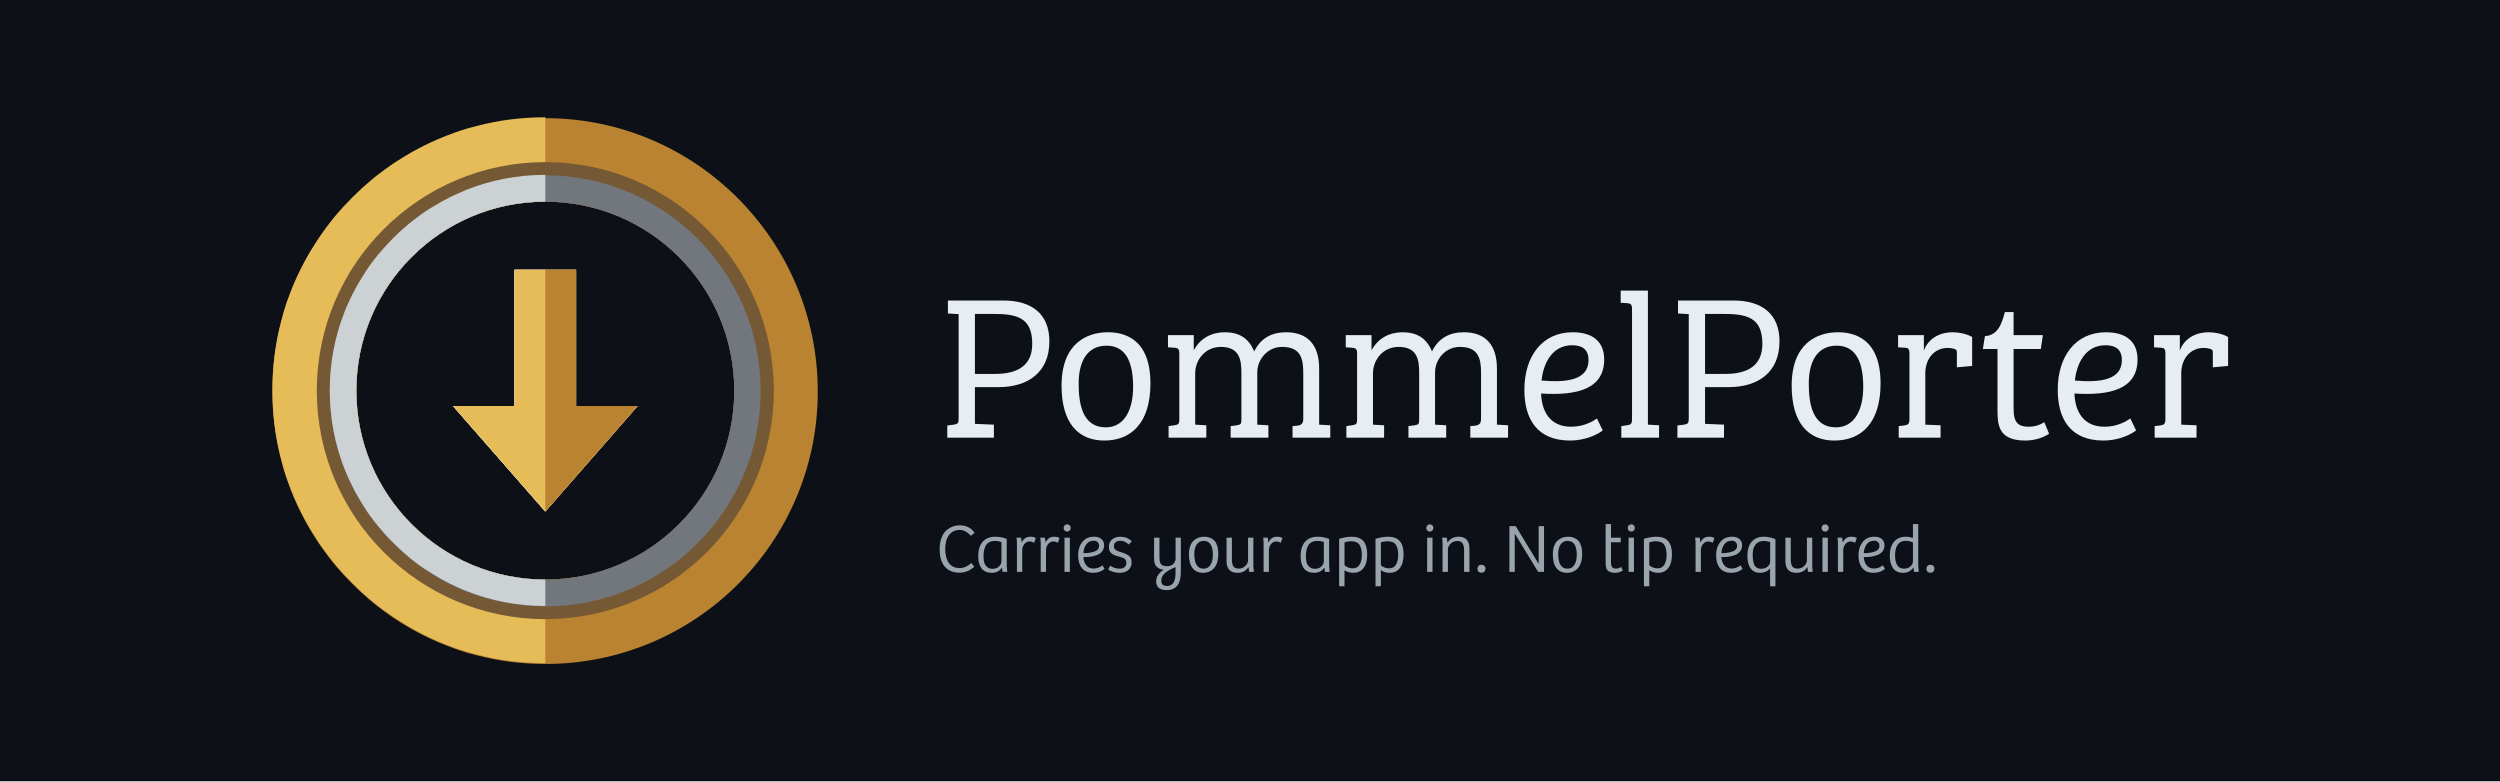
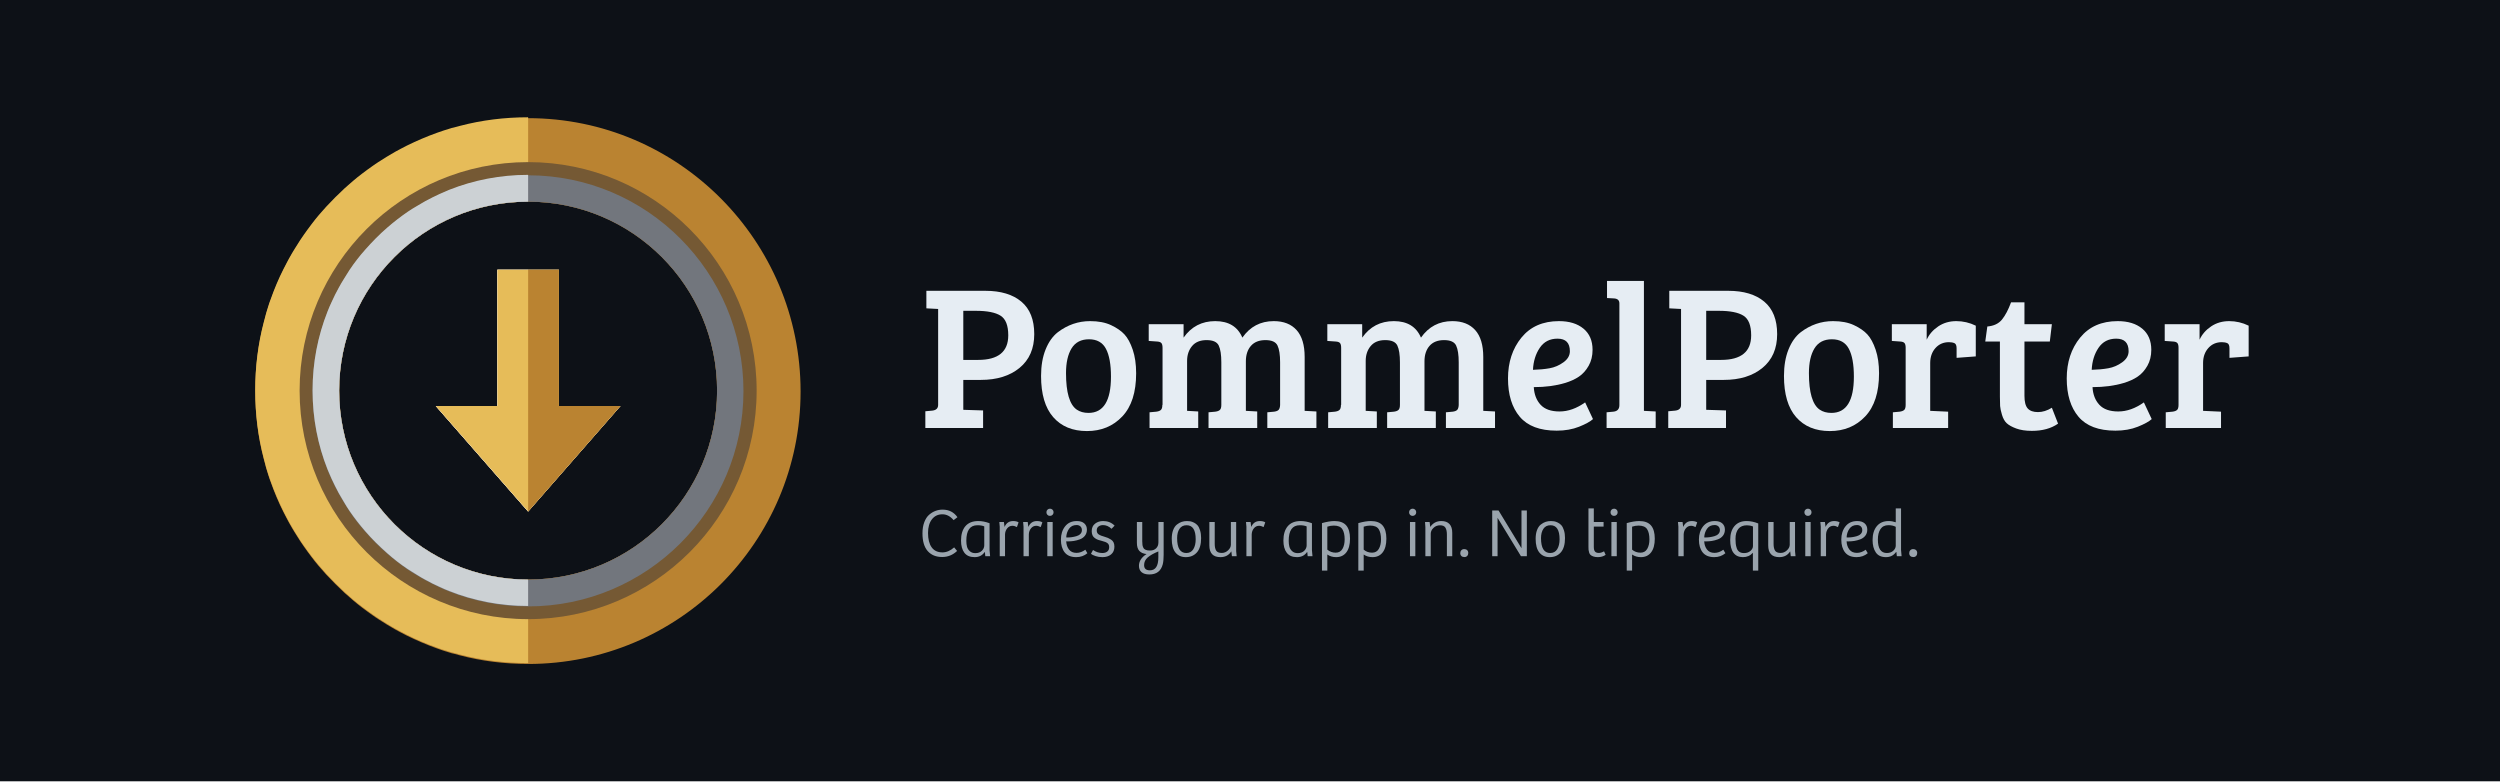
<svg xmlns="http://www.w3.org/2000/svg" width="1600" height="500" viewBox="0 0 1600 500">
  <rect width="1600" height="500" fill="#0d1117" />
-   <svg x="169" y="70" width="360" height="360" viewBox="0 0 256 256">
+   <svg x="158" y="70" width="360" height="360" viewBox="0 0 256 256">
    <defs>
      <style>
      .st0 {
        fill: #e6bc59;
      }

      .st1 {
        fill: #fff;
      }

      .st2 {
        fill: #755934;
      }

      .st3 {
        fill: #72767d;
      }

      .st4 {
        fill: #ccd1d4;
      }

      .st5 {
        fill: #ba8331;
      }
    </style>
    </defs>
    <polygon class="st5" points="142 135 170 135 128 183 86 135 114 135 114 73 142 73 142 135" />
    <path class="st5" d="M128,4c-10.7,0-21.1,1.3-31,3.9-1,.3-2,.5-3,.8-.5.1-1,.3-1.5.4-1,.3-1.9.6-2.9.9t0,0c-1,.3-1.9.6-2.9,1-4.8,1.7-9.4,3.6-13.9,5.9-.9.5-1.8.9-2.7,1.4,0,0,0,0,0,0-.9.5-1.8.9-2.6,1.4-1.3.7-2.6,1.5-3.9,2.3-1.3.8-2.5,1.6-3.8,2.4,0,0,0,0,0,0-.8.6-1.7,1.1-2.5,1.7,0,0,0,0,0,0-1.6,1.1-3.2,2.3-4.8,3.5h0c-2.8,2.1-5.4,4.3-8,6.7t0,0c-2.9,2.7-5.7,5.5-8.4,8.4t0,0c-2.3,2.6-4.6,5.2-6.7,8h0c-1.2,1.6-2.4,3.2-3.5,4.8,0,0,0,0,0,0-.6.8-1.1,1.6-1.7,2.5,0,0,0,0,0,0-.8,1.2-1.6,2.5-2.4,3.8-.8,1.3-1.5,2.6-2.3,3.9-.5.9-1,1.8-1.4,2.6,0,0,0,0,0,0-.5.9-.9,1.8-1.4,2.7-2.2,4.5-4.2,9.1-5.9,13.9-.3,1-.7,1.9-1,2.9t0,0c-.3,1-.6,1.9-.9,2.9-.2.5-.3,1-.4,1.5-.3,1-.5,2-.8,3-2.6,9.9-3.9,20.3-3.9,31s1.3,21.1,3.9,31c.3,1,.5,2,.8,3,.1.5.3,1,.4,1.5.3,1,.6,1.9.9,2.9t0,0c.3,1,.6,1.9,1,2.9,1.7,4.8,3.6,9.4,5.9,13.9.5.9.9,1.8,1.4,2.7,0,0,0,0,0,0,.5.9.9,1.8,1.4,2.6.7,1.3,1.5,2.6,2.3,3.9.8,1.3,1.6,2.5,2.4,3.8,0,0,0,0,0,0,.6.8,1.1,1.7,1.7,2.5,0,0,0,0,0,0,1.1,1.6,2.3,3.2,3.5,4.8h0c2.1,2.8,4.3,5.4,6.7,8t0,0c2.7,2.9,5.5,5.7,8.4,8.4t0,0c2.6,2.3,5.2,4.6,8,6.7h0c1.6,1.2,3.2,2.4,4.8,3.5,0,0,0,0,0,0,.8.6,1.6,1.1,2.5,1.7,0,0,0,0,0,0,1.2.8,2.5,1.6,3.8,2.4,1.3.8,2.6,1.5,3.9,2.3.9.5,1.8,1,2.6,1.4,0,0,0,0,0,0,.9.5,1.8.9,2.7,1.4,4.5,2.2,9.1,4.2,13.9,5.9,1,.3,1.9.7,2.9,1t0,0c1,.3,1.9.6,2.9.9.5.2,1,.3,1.5.4,1,.3,2,.5,3,.8,9.9,2.6,20.3,3.9,31,3.9,68.5,0,124-55.5,124-124S196.5,4,128,4ZM128,214c-47.5,0-86-38.5-86-86s38.5-86,86-86,86,38.5,86,86-38.5,86-86,86Z" />
    <polygon class="st0" points="114 73 128 73 128 183 86 135 114 135 114 73" />
    <path class="st0" d="M128,4v38c-47.5,0-86,38.5-86,86s38.5,86,86,86v38c-10.7,0-21.1-1.3-31-3.9-1-.3-2-.5-3-.8-.5-.1-1-.3-1.5-.4-1-.3-1.9-.6-2.9-.9t0,0c-1-.3-1.9-.6-2.9-1-4.8-1.7-9.4-3.6-13.9-5.9-.9-.5-1.8-.9-2.7-1.4,0,0,0,0,0,0-.9-.5-1.8-.9-2.6-1.4-1.3-.7-2.6-1.5-3.9-2.3-1.3-.8-2.5-1.6-3.8-2.4,0,0,0,0,0,0-.8-.6-1.7-1.1-2.5-1.7,0,0,0,0,0,0-1.6-1.1-3.2-2.3-4.8-3.5h0c-2.8-2.1-5.4-4.3-8-6.7t0,0c-2.9-2.7-5.7-5.5-8.4-8.4t0,0c-2.3-2.6-4.6-5.2-6.7-8h0c-1.2-1.6-2.4-3.2-3.5-4.8,0,0,0,0,0,0-.6-.8-1.1-1.6-1.7-2.5,0,0,0,0,0,0-.8-1.2-1.6-2.5-2.4-3.8-.8-1.3-1.5-2.6-2.3-3.9-.5-.9-1-1.8-1.4-2.6,0,0,0,0,0,0-.5-.9-.9-1.8-1.4-2.7-2.2-4.5-4.2-9.1-5.9-13.9-.3-1-.7-1.9-1-2.9t0,0c-.3-1-.6-1.9-.9-2.9-.2-.5-.3-1-.4-1.5-.3-1-.5-2-.8-3-2.6-9.9-3.9-20.3-3.9-31s1.3-21.1,3.9-31c.3-1,.5-2,.8-3,.1-.5.3-1,.4-1.5.3-1,.6-1.9.9-2.9t0,0c.3-1,.6-1.9,1-2.9,1.7-4.8,3.6-9.4,5.9-13.9.5-.9.9-1.8,1.4-2.7,0,0,0,0,0,0,.5-.9.9-1.8,1.4-2.6.7-1.3,1.5-2.6,2.3-3.9.8-1.3,1.6-2.5,2.4-3.8,0,0,0,0,0,0,.6-.8,1.1-1.7,1.7-2.5,0,0,0,0,0,0,1.1-1.6,2.3-3.2,3.5-4.8h0c2.1-2.8,4.3-5.4,6.7-8t0,0c2.7-2.9,5.5-5.7,8.4-8.4t0,0c2.6-2.3,5.2-4.6,8-6.7h0c1.6-1.2,3.2-2.4,4.8-3.5,0,0,0,0,0,0,.8-.6,1.6-1.1,2.5-1.7,0,0,0,0,0,0,1.2-.8,2.5-1.6,3.8-2.4,1.3-.8,2.6-1.5,3.9-2.3.9-.5,1.8-1,2.6-1.4,0,0,0,0,0,0,.9-.5,1.8-.9,2.7-1.4,4.5-2.2,9.1-4.2,13.9-5.9,1-.3,1.9-.7,2.9-1t0,0c1-.3,1.9-.6,2.9-.9.5-.2,1-.3,1.5-.4,1-.3,2-.5,3-.8,9.9-2.6,20.3-3.9,31-3.9Z" />
    <polygon class="st2" points="142 135 170 135 128 183 86 135 114 135 114 73 142 73 142 135" />
    <path class="st2" d="M128,24c-57.4,0-104,46.6-104,104s46.6,104,104,104,104-46.6,104-104S185.4,24,128,24ZM128,214c-47.5,0-86-38.5-86-86s38.5-86,86-86,86,38.5,86,86-38.5,86-86,86Z" />
    <polygon class="st3" points="142 135 170 135 128 183 86 135 114 135 114 73 142 73 142 135" />
    <path class="st3" d="M128,30c-12.7,0-24.8,2.4-35.9,6.8-1.5.6-3,1.2-4.4,1.9h0c-2.2,1-4.3,2-6.4,3.2,0,0,0,0,0,0-1.4.8-2.8,1.5-4.1,2.4t0,0c-1.3.8-2.7,1.7-4,2.5,0,0,0,0,0,0-3.3,2.2-6.4,4.6-9.3,7.2t0,0c-3.5,3.1-6.9,6.4-10,10t0,0c-2.6,3-5,6.1-7.2,9.3,0,0,0,0,0,0-.9,1.3-1.7,2.6-2.5,4t0,0c-.8,1.3-1.6,2.7-2.4,4.1,0,0,0,0,0,0-1.1,2.1-2.2,4.2-3.2,6.4h0c-.7,1.5-1.3,2.9-1.9,4.4-4.4,11.1-6.8,23.2-6.8,35.9s2.4,24.8,6.8,35.9c.6,1.5,1.2,3,1.9,4.4h0c1,2.2,2,4.3,3.2,6.4,0,0,0,0,0,0,.8,1.4,1.5,2.8,2.4,4.1t0,0c.8,1.3,1.7,2.7,2.5,4,0,0,0,0,0,0,2.2,3.3,4.6,6.4,7.2,9.3t0,0c3.1,3.5,6.4,6.9,10,10t0,0c3,2.6,6.1,5,9.3,7.2,0,0,0,0,0,0,1.3.9,2.6,1.7,4,2.5t0,0c1.3.8,2.7,1.6,4.1,2.4,0,0,0,0,0,0,2.1,1.1,4.2,2.2,6.4,3.2h0c1.4.7,2.9,1.3,4.4,1.9,11.1,4.4,23.2,6.8,35.9,6.8,54.1,0,98-43.9,98-98S182.1,30,128,30ZM128,214c-47.5,0-86-38.5-86-86s38.5-86,86-86,86,38.5,86,86-38.5,86-86,86Z" />
    <polygon class="st4" points="114 73 128 73 128 183 86 135 114 135 114 73" />
    <path class="st4" d="M128,30v12c-47.5,0-86,38.5-86,86s38.5,86,86,86v12c-12.7,0-24.8-2.4-35.9-6.8-1.5-.6-3-1.2-4.4-1.9h0c-2.2-1-4.3-2-6.4-3.2,0,0,0,0,0,0-1.4-.8-2.8-1.5-4.1-2.4t0,0c-1.3-.8-2.7-1.7-4-2.5,0,0,0,0,0,0-3.3-2.2-6.4-4.6-9.3-7.2t0,0c-3.5-3.1-6.9-6.4-10-10t0,0c-2.6-3-5-6.1-7.2-9.3,0,0,0,0,0,0-.9-1.3-1.7-2.6-2.5-4t0,0c-.8-1.3-1.6-2.7-2.4-4.1,0,0,0,0,0,0-1.1-2.1-2.2-4.2-3.2-6.4h0c-.6-1.5-1.3-2.9-1.9-4.4-4.4-11.1-6.8-23.2-6.8-35.9s2.4-24.8,6.8-35.9c.6-1.5,1.2-3,1.9-4.4h0c1-2.2,2-4.3,3.2-6.4,0,0,0,0,0,0,.8-1.4,1.5-2.8,2.4-4.1t0,0c.8-1.3,1.7-2.7,2.5-4,0,0,0,0,0,0,2.2-3.3,4.6-6.4,7.2-9.3t0,0c3.1-3.5,6.4-6.9,10-10t0,0c3-2.6,6.1-5,9.3-7.2,0,0,0,0,0,0,1.3-.9,2.6-1.7,4-2.5t0,0c1.3-.8,2.7-1.6,4.1-2.4,0,0,0,0,0,0,2.1-1.1,4.2-2.2,6.4-3.2h0c1.4-.6,2.9-1.3,4.4-1.9,11.1-4.4,23.2-6.8,35.9-6.8Z" />
    <polygon class="st1" points="170 135 128 183 86 135 114 135 114 73 142 73 142 135 170 135" />
    <polygon class="st0" points="170 135 128 183 86 135 114 135 114 73 142 73 142 135 170 135" />
    <polygon class="st5" points="170 135 128 183 128 73 142 73 142 135 170 135" />
  </svg>
  <g fill="#e6edf3">
-     <g transform="translate(599.00,280.10)">
-       <path d="M7.66-87.78L7.66-79.46L14.52-79.07L14.52-12.14C14.52-9.37 13.99-8.71 11.48-8.32L7.26-7.79L7.26 0L37.09 0L37.09-8.32L24.95-8.84L24.95-32.34L40-32.34C59.14-32.34 72.60-41.98 72.60-61.64C72.60-78.94 61.64-87.78 43.03-87.78M24.95-40.79L24.95-79.20L36.17-79.20C50.95-79.20 61.64-77.48 61.64-60.06C61.64-45.94 52.01-40.79 37.88-40.79" />
+     <g transform="translate(588.00,273.90)">
+       <path d="M41.18 0L4.22 0L4.22-10.69L8.58-11.09Q12.41-11.48 12.41-14.78L12.41-76.16L4.88-76.56L4.88-87.78L42.64-87.78Q57.42-87.78 65.67-80.85Q73.92-73.92 73.92-60.06Q73.92-46.20 64.55-38.48Q55.18-30.76 39.73-30.76L28.51-30.76L28.51-11.62L41.18-11.22L41.18 0M28.51-74.98L28.51-43.56L38.02-43.56Q57.29-43.56 57.29-59.27Q57.29-68.77 52.34-71.87Q47.39-74.98 36.56-74.98" />
    </g>
-     <g transform="translate(673.58,280.10)">
-       <path d="M34.06-6.60C19.01-6.60 16.76-22.04 16.76-34.58C16.76-48.31 21.91-58.87 34.58-58.87C47.39-58.87 51.61-47.65 51.61-32.47C51.61-18.74 46.60-6.60 34.06-6.60M5.81-33.26C5.81-9.50 16.37 1.85 33.13 1.85C50.03 1.85 62.70-8.98 62.70-34.72C62.70-64.55 44.48-67.45 35.38-67.45C22.31-67.45 5.81-60.59 5.81-33.26" />
+     <g transform="translate(661.92,273.90)">
+       <path d="M34.72-9.64Q49.10-9.64 49.10-32.87Q49.10-44.62 45.87-50.69Q42.64-56.76 35.05-56.76Q27.46-56.76 23.89-50.95Q20.33-45.14 20.33-35.11Q20.33-16.50 27.19-11.75Q30.23-9.64 34.72-9.64M4.36-33.26Q4.36-43.03 7.26-50.23Q10.16-57.42 15.05-61.25Q24.42-68.38 35.77-68.38Q43.69-68.38 49.17-65.80Q54.65-63.23 57.75-59.86Q60.85-56.50 63.03-50.09Q65.21-43.69 65.21-34.98Q65.21-16.76 56.36-7.39Q47.52 1.98 33.73 1.98Q19.93 1.98 12.14-6.93Q4.36-15.84 4.36-33.26" />
    </g>
-     <g transform="translate(742.22,280.10)">
-       <path d="M21.78-65.60L5.28-65.60L5.28-57.82L9.24-57.55C11.75-57.42 12.54-56.76 12.54-53.72L12.54-11.75C12.54-8.71 11.88-8.32 9.37-7.92L5.68-7.39L5.68 0L29.83 0L29.83-7.92L22.70-8.32L22.70-41.05C22.70-50.03 29.30-58.08 39.07-58.08C50.95-58.08 52.27-50.03 52.27-41.58L52.27-11.62C52.27-8.84 51.88-8.32 49.37-7.92L45.41-7.39L45.41 0L69.56 0L69.56-7.92L62.44-8.32L62.44-41.71C62.44-50.29 69.17-58.08 78.28-58.08C89.89-58.08 91.87-51.08 91.87-41.71L91.87-12.14C91.87-8.84 90.55-8.05 88.04-7.66L85.01-7.39L85.01 0L109.16 0L109.16-7.92L102.04-8.32L102.04-44.22C102.04-59.40 94.64-67.45 80.92-67.45C72.07-67.45 64.81-64.02 60.46-55.18C56.89-64.02 50.42-67.45 41.58-67.45C33.53-67.45 26-63.89 21.78-55.84" />
+     <g transform="translate(731.62,273.90)">
+       <path d="M9.11-55.31L3.56-55.70L3.56-66.40L25.87-66.40L25.87-57.82Q33.26-68.38 46.13-68.38Q59-68.38 63.49-57.82Q70.88-68.38 83.56-68.38Q93.06-68.38 98.21-62.63Q103.36-56.89 103.36-45.41L103.36-10.96L110.88-10.56L110.88 0L79.46 0L79.46-10.03L83.82-10.43Q85.80-10.69 86.66-11.55Q87.52-12.41 87.65-14.65L87.65-41.98Q87.65-49.24 86-52.73Q84.35-56.23 78.28-56.23Q72.20-56.23 68.97-52.54Q65.74-48.84 65.74-42.64L65.74-10.96L73-10.56L73 0L41.84 0L41.84-10.03L46.20-10.43Q48.18-10.69 49.10-11.55Q50.03-12.41 50.03-14.78L50.03-41.98Q50.03-49.24 48.38-52.73Q46.73-56.23 40.59-56.23Q34.45-56.23 31.28-52.40Q28.12-48.58 28.12-42.90L28.12-10.96L35.24-10.56L35.24 0L4.09 0L4.09-10.03L8.45-10.43Q10.43-10.69 11.35-11.55Q12.28-12.41 12.28-14.78L12.41-14.78L12.41-51.22Q12.41-53.46 11.68-54.32Q10.96-55.18 9.11-55.31" />
    </g>
-     <g transform="translate(856.00,280.10)">
-       <path d="M21.78-65.60L5.28-65.60L5.28-57.82L9.24-57.55C11.75-57.42 12.54-56.76 12.54-53.72L12.54-11.75C12.54-8.71 11.88-8.32 9.37-7.92L5.68-7.39L5.68 0L29.83 0L29.83-7.92L22.70-8.32L22.70-41.05C22.70-50.03 29.30-58.08 39.07-58.08C50.95-58.08 52.27-50.03 52.27-41.58L52.27-11.62C52.27-8.84 51.88-8.32 49.37-7.92L45.41-7.39L45.41 0L69.56 0L69.56-7.92L62.44-8.32L62.44-41.71C62.44-50.29 69.17-58.08 78.28-58.08C89.89-58.08 91.87-51.08 91.87-41.71L91.87-12.14C91.87-8.84 90.55-8.05 88.04-7.66L85.01-7.39L85.01 0L109.16 0L109.16-7.92L102.04-8.32L102.04-44.22C102.04-59.40 94.64-67.45 80.92-67.45C72.07-67.45 64.81-64.02 60.46-55.18C56.89-64.02 50.42-67.45 41.58-67.45C33.53-67.45 26-63.89 21.78-55.84" />
+     <g transform="translate(845.93,273.90)">
+       <path d="M9.11-55.31L3.56-55.70L3.56-66.40L25.87-66.40L25.87-57.82Q33.26-68.38 46.13-68.38Q59-68.38 63.49-57.82Q70.88-68.38 83.56-68.38Q93.06-68.38 98.21-62.63Q103.36-56.89 103.36-45.41L103.36-10.96L110.88-10.56L110.88 0L79.46 0L79.46-10.03L83.82-10.43Q85.80-10.69 86.66-11.55Q87.52-12.41 87.65-14.65L87.65-41.98Q87.65-49.24 86-52.73Q84.35-56.23 78.28-56.23Q72.20-56.23 68.97-52.54Q65.74-48.84 65.74-42.64L65.74-10.96L73-10.56L73 0L41.84 0L41.84-10.03L46.20-10.43Q48.18-10.69 49.10-11.55Q50.03-12.41 50.03-14.78L50.03-41.98Q50.03-49.24 48.38-52.73Q46.73-56.23 40.59-56.23Q34.45-56.23 31.28-52.40Q28.12-48.58 28.12-42.90L28.12-10.96L35.24-10.56L35.24 0L4.09 0L4.09-10.03L8.45-10.43Q10.43-10.69 11.35-11.55Q12.28-12.41 12.28-14.78L12.41-14.78L12.41-51.22Q12.41-53.46 11.68-54.32Q10.96-55.18 9.11-55.31" />
    </g>
-     <g transform="translate(969.79,280.10)">
-       <path d="M56.89-50.03C56.89-61.51 49.50-67.45 36.70-67.45C17.03-67.45 5.81-51.88 5.81-30.62C5.81-12.54 13.46 1.85 35.11 1.85C44.88 1.85 52.80-2.11 55.97-4.62L52.27-12.28C49.76-10.56 44.09-7 35.77-7C21.91-7 16.90-17.16 16.50-28.25C39.34-26.80 56.89-31.02 56.89-50.03M46.86-49.63C46.86-36.96 33.13-35.11 16.76-36.56C17.82-46.20 22.70-59.14 36.43-59.14C42.77-59.14 46.86-56.50 46.86-49.63" />
+     <g transform="translate(960.24,273.90)">
+       <path d="M37.49-68.38Q47.39-68.38 53.20-63.56Q59-58.74 59-50.03Q59-44.22 56.50-39.80Q53.99-35.38 50.29-32.87Q46.60-30.36 41.32-28.78Q32.47-26.14 21.38-26.14Q21.78-19.14 25.74-14.85Q29.70-10.56 37.88-10.56Q46.07-10.56 54.25-16.37L59.27-5.68Q56.63-3.30 50.36-0.79Q44.09 1.72 36.04 1.72Q19.93 1.72 12.41-7.19Q4.88-16.10 4.88-31.68Q4.88-47.26 13.46-57.82Q22.04-68.38 37.49-68.38M31.48-38.21Q36.30-39.07 40.39-42.04Q44.48-45.01 44.48-49.10Q44.48-57.16 36.56-57.16Q29.17-57.16 25.21-51.28Q21.25-45.41 20.86-37.22Q26.66-37.36 31.48-38.21" />
    </g>
-     <g transform="translate(1031.96,280.10)">
-       <path d="M12.54-12.14C12.54-8.84 11.88-8.32 9.37-7.92L5.68-7.39L5.68 0L29.83 0L29.83-7.92L22.70-8.32L22.70-94.12L5.28-94.12L5.28-86.33L9.24-86.06C11.75-85.93 12.54-85.27 12.54-82.24" />
+     <g transform="translate(1024.13,273.90)">
+       <path d="M4.36-94.12L27.98-94.12L27.98-10.96L35.51-10.56L35.51 0L4.09 0L4.09-10.03L8.45-10.43Q12.28-10.82 12.28-14.65L12.28-79.73Q12.28-82.63 8.98-82.90L4.36-83.16" />
    </g>
-     <g transform="translate(1066.28,280.10)">
-       <path d="M7.66-87.78L7.66-79.46L14.52-79.07L14.52-12.14C14.52-9.37 13.99-8.71 11.48-8.32L7.26-7.79L7.26 0L37.09 0L37.09-8.32L24.95-8.84L24.95-32.34L40-32.34C59.14-32.34 72.60-41.98 72.60-61.64C72.60-78.94 61.64-87.78 43.03-87.78M24.95-40.79L24.95-79.20L36.17-79.20C50.95-79.20 61.64-77.48 61.64-60.06C61.64-45.94 52.01-40.79 37.88-40.79" />
+     <g transform="translate(1063.46,273.90)">
+       <path d="M41.18 0L4.22 0L4.22-10.69L8.58-11.09Q12.41-11.48 12.41-14.78L12.41-76.16L4.88-76.56L4.88-87.78L42.64-87.78Q57.42-87.78 65.67-80.85Q73.92-73.92 73.92-60.06Q73.92-46.20 64.55-38.48Q55.18-30.76 39.73-30.76L28.51-30.76L28.51-11.62L41.18-11.22L41.18 0M28.51-74.98L28.51-43.56L38.02-43.56Q57.29-43.56 57.29-59.27Q57.29-68.77 52.34-71.87Q47.39-74.98 36.56-74.98" />
    </g>
-     <g transform="translate(1140.86,280.10)">
-       <path d="M34.06-6.60C19.01-6.60 16.76-22.04 16.76-34.58C16.76-48.31 21.91-58.87 34.58-58.87C47.39-58.87 51.61-47.65 51.61-32.47C51.61-18.74 46.60-6.60 34.06-6.60M5.81-33.26C5.81-9.50 16.37 1.85 33.13 1.85C50.03 1.85 62.70-8.98 62.70-34.72C62.70-64.55 44.48-67.45 35.38-67.45C22.31-67.45 5.81-60.59 5.81-33.26" />
+     <g transform="translate(1137.38,273.90)">
+       <path d="M34.72-9.64Q49.10-9.64 49.10-32.87Q49.10-44.62 45.87-50.69Q42.64-56.76 35.05-56.76Q27.46-56.76 23.89-50.95Q20.33-45.14 20.33-35.11Q20.33-16.50 27.19-11.75Q30.23-9.64 34.72-9.64M4.36-33.26Q4.36-43.03 7.26-50.23Q10.16-57.42 15.05-61.25Q24.42-68.38 35.77-68.38Q43.69-68.38 49.17-65.80Q54.65-63.23 57.75-59.86Q60.85-56.50 63.03-50.09Q65.21-43.69 65.21-34.98Q65.21-16.76 56.36-7.39Q47.52 1.98 33.73 1.98Q19.93 1.98 12.14-6.93Q4.36-15.84 4.36-33.26" />
    </g>
-     <g transform="translate(1209.50,280.10)">
-       <path d="M36.96-57.42C38.81-57.42 40.26-57.16 41.45-56.76C42.90-56.23 42.90-55.57 42.90-53.86L42.90-45.01L52.67-45.94L52.67-64.42C49.10-66.53 43.96-67.45 40.39-67.45C30.36-67.45 24.29-62.30 21.78-55.84L21.78-65.60L5.28-65.60L5.28-57.82L9.64-57.55C11.88-57.42 12.54-56.63 12.54-53.99L12.54-11.75C12.54-8.71 11.62-8.18 9.11-7.79L5.68-7.39L5.68 0L32.47 0L32.47-7.92L22.70-8.32L22.70-41.32C22.70-50.29 28.38-57.42 36.96-57.42" />
+     <g transform="translate(1207.08,273.90)">
+       <path d="M12.54-14.78L12.54-51.35Q12.54-53.46 11.81-54.32Q11.09-55.18 9.24-55.31L3.70-55.70L3.70-66.40L26-66.40L26-56.50Q28.38-61.64 33.40-65.01Q38.41-68.38 44.95-68.38Q51.48-68.38 57.42-65.47L57.42-45.80L45.14-44.88L45.14-50.95Q45.14-53.59 43.82-54.25Q42.37-54.91 40.26-54.91Q34.98-54.91 31.61-51.15Q28.25-47.39 28.25-41.58L28.25-10.96L39.73-10.43L39.73 0L4.36 0L4.36-10.03L8.71-10.43Q10.69-10.69 11.62-11.55Q12.54-12.41 12.54-14.78" />
    </g>
-     <g transform="translate(1266.52,280.10)">
-       <path d="M22.18-56.76L39.60-56.76L40.92-65.60L22.18-65.60L22.18-80.39L16.63-80.39C14.52-72.86 12.28-65.60 3.83-64.94L2.51-56.76L11.88-56.76L11.88-17.95C11.88-8.32 12.28 1.85 29.70 1.85C35.38 1.85 41.05 0.13 44.88-2.51L41.84-9.90C39.60-8.45 36.30-7 31.68-7C25.48-7 22.18-9.37 22.18-18.22" />
+     <g transform="translate(1268.06,273.90)">
+       <path d="M19.01-80.39L27.59-80.39L27.59-66.40L45.14-66.40L43.82-55.31L27.59-55.31L27.59-20.59Q27.59-14.78 29.70-12.47Q31.81-10.16 36.23-10.16Q40.66-10.16 45.14-12.94L49.10-2.77Q42.50 1.85 32.34 1.85Q26.40 1.85 22.31 0.33Q18.22-1.19 16.24-3.04Q14.26-4.88 13.20-8.45Q12.14-12.01 12.01-14.06Q11.88-16.10 11.88-20.06L11.88-55.31L2.51-55.31L3.83-64.94Q10.03-65.47 13.20-69.37Q16.37-73.26 19.01-80.39" />
    </g>
-     <g transform="translate(1311.14,280.10)">
-       <path d="M56.89-50.03C56.89-61.51 49.50-67.45 36.70-67.45C17.03-67.45 5.81-51.88 5.81-30.62C5.81-12.54 13.46 1.85 35.11 1.85C44.88 1.85 52.80-2.11 55.97-4.62L52.27-12.28C49.76-10.56 44.09-7 35.77-7C21.91-7 16.90-17.16 16.50-28.25C39.34-26.80 56.89-31.02 56.89-50.03M46.86-49.63C46.86-36.96 33.13-35.11 16.76-36.56C17.82-46.20 22.70-59.14 36.43-59.14C42.77-59.14 46.86-56.50 46.86-49.63" />
+     <g transform="translate(1317.83,273.90)">
+       <path d="M37.49-68.38Q47.39-68.38 53.20-63.56Q59-58.74 59-50.03Q59-44.22 56.50-39.80Q53.99-35.38 50.29-32.87Q46.60-30.36 41.32-28.78Q32.47-26.14 21.38-26.14Q21.78-19.14 25.74-14.85Q29.70-10.56 37.88-10.56Q46.07-10.56 54.25-16.37L59.27-5.68Q56.63-3.30 50.36-0.79Q44.09 1.72 36.04 1.72Q19.93 1.72 12.41-7.19Q4.88-16.10 4.88-31.68Q4.88-47.26 13.46-57.82Q22.04-68.38 37.49-68.38M31.48-38.21Q36.30-39.07 40.39-42.04Q44.48-45.01 44.48-49.10Q44.48-57.16 36.56-57.16Q29.17-57.16 25.21-51.28Q21.25-45.41 20.86-37.22Q26.66-37.36 31.48-38.21" />
    </g>
-     <g transform="translate(1373.31,280.10)">
-       <path d="M36.96-57.42C38.81-57.42 40.26-57.16 41.45-56.76C42.90-56.23 42.90-55.57 42.90-53.86L42.90-45.01L52.67-45.94L52.67-64.42C49.10-66.53 43.96-67.45 40.39-67.45C30.36-67.45 24.29-62.30 21.78-55.84L21.78-65.60L5.28-65.60L5.28-57.82L9.64-57.55C11.88-57.42 12.54-56.63 12.54-53.99L12.54-11.75C12.54-8.71 11.62-8.18 9.11-7.79L5.68-7.39L5.68 0L32.47 0L32.47-7.92L22.70-8.32L22.70-41.32C22.70-50.29 28.38-57.42 36.96-57.42" />
+     <g transform="translate(1381.72,273.90)">
+       <path d="M12.54-14.78L12.54-51.35Q12.54-53.46 11.81-54.32Q11.09-55.18 9.24-55.31L3.70-55.70L3.70-66.40L26-66.40L26-56.50Q28.38-61.64 33.40-65.01Q38.41-68.38 44.95-68.38Q51.48-68.38 57.42-65.47L57.42-45.80L45.14-44.88L45.14-50.95Q45.14-53.59 43.82-54.25Q42.37-54.91 40.26-54.91Q34.98-54.91 31.61-51.15Q28.25-47.39 28.25-41.58L28.25-10.96L39.73-10.43L39.73 0L4.36 0L4.36-10.03L8.71-10.43Q10.69-10.69 11.62-11.55Q12.54-12.41 12.54-14.78" />
    </g>
  </g>
  <g fill="#9aa4ad">
-     <g transform="translate(599.00,365.98)">
+     <g transform="translate(588.00,355.95)">
      <path d="M15.18-2.42Q19.05-2.42 22.66-5.63L24.55-3.34Q20.46 0.53 15 0.53Q9.06 0.53 5.72-3.28Q2.38-7.08 2.38-14.61Q2.38-18.66 3.54-21.74Q4.71-24.82 6.62-26.49Q8.54-28.16 10.71-28.97Q12.89-29.79 15.27-29.79Q21.34-29.79 24.77-24.95L22.31-23.06Q19.14-26.80 15.14-26.80Q10.91-26.80 8.43-23.58Q5.94-20.37 5.94-14.83Q5.94-8.93 8.25-5.68Q10.56-2.42 15.18-2.42" />
    </g>
-     <g transform="translate(623.99,365.98)">
+     <g transform="translate(612.99,355.95)">
      <path d="M20.33-21.08L20.33-3.83L20.68 0L17.60 0L17.34-2.60L17.20-2.64Q14.96 0.62 10.78 0.62Q6.34 0.62 4.20-2.20Q2.07-5.02 2.07-9.99Q2.07-15.93 4.88-19.21Q7.70-22.48 13.11-22.48Q16.59-22.48 20.33-21.08M16.94-6.95L16.94-19.05Q15.27-19.80 12.54-19.80Q5.46-19.80 5.46-9.86Q5.46-7.70 5.90-6.05Q6.34-4.40 7.70-3.17Q9.06-1.94 11.22-1.94Q13.86-1.94 15.40-3.45Q16.94-4.97 16.94-6.95" />
    </g>
-     <g transform="translate(647.53,365.98)">
+     <g transform="translate(636.53,355.95)">
      <path d="M6.69-13.95L6.69 0L3.30 0L3.30-18.88L3.04-21.87L5.98-21.87L6.38-18.70Q8.01-22.48 11.88-22.48Q14.04-22.48 15.36-21.65L14.30-18.61Q12.72-19.45 11.44-19.45Q9.42-19.45 8.10-17.84Q6.78-16.24 6.69-13.95" />
    </g>
-     <g transform="translate(662.76,365.98)">
+     <g transform="translate(651.76,355.95)">
      <path d="M6.69-13.95L6.69 0L3.30 0L3.30-18.88L3.04-21.87L5.98-21.87L6.38-18.70Q8.01-22.48 11.88-22.48Q14.04-22.48 15.36-21.65L14.30-18.61Q12.72-19.45 11.44-19.45Q9.42-19.45 8.10-17.84Q6.78-16.24 6.69-13.95" />
    </g>
-     <g transform="translate(677.98,365.98)">
+     <g transform="translate(666.98,355.95)">
      <path d="M6.73-21.87L6.73 0L3.30 0L3.30-21.87L6.73-21.87M2.73-28.12Q2.73-29.08 3.39-29.74Q4.05-30.40 5.02-30.40Q5.98-30.40 6.64-29.74Q7.30-29.08 7.30-28.12Q7.30-27.10 6.64-26.44Q5.98-25.78 4.97-25.78Q4-25.78 3.37-26.44Q2.73-27.10 2.73-28.12" />
    </g>
-     <g transform="translate(687.88,365.98)">
+     <g transform="translate(676.88,355.95)">
      <path d="M12.32-22.48Q15.36-22.48 17.05-20.99Q18.74-19.49 18.74-17.03Q18.74-14.74 17.51-13.13Q16.28-11.53 14.26-10.78Q12.23-10.03 10.41-9.75Q8.58-9.46 6.64-9.46Q6.42-9.46 6.05-9.48Q5.68-9.50 5.50-9.50Q5.63-6.42 7.26-4.27Q8.89-2.11 12.10-2.11Q15-2.11 17.73-4.14L19.05-1.89Q16.06 0.62 11.88 0.62Q6.95 0.62 4.53-2.40Q2.11-5.41 2.11-10.60Q2.11-15.71 4.80-19.10Q7.48-22.48 12.32-22.48M15.53-16.63Q15.53-18.17 14.59-19.05Q13.64-19.93 12.14-19.93Q8.93-19.93 7.28-17.51Q5.63-15.09 5.50-12.01Q5.63-12.01 5.92-11.99Q6.20-11.97 6.38-11.97Q7.74-11.97 9.11-12.17Q10.47-12.36 12.03-12.80Q13.60-13.24 14.56-14.23Q15.53-15.22 15.53-16.63" />
    </g>
-     <g transform="translate(707.90,365.98)">
+     <g transform="translate(696.90,355.95)">
      <path d="M1.32-1.50L2.64-3.96Q5.46-2.02 8.62-2.02Q10.56-2.02 11.77-2.97Q12.98-3.92 12.98-5.76Q12.98-7.52 11.84-8.36Q10.69-9.20 8.45-9.72Q6.91-10.08 5.90-10.45Q4.88-10.82 3.85-11.53Q2.82-12.23 2.31-13.33Q1.80-14.43 1.80-16.02Q1.80-19.14 3.94-20.81Q6.07-22.48 9.15-22.48Q13.51-22.48 16.46-19.54L14.48-17.51Q11.97-19.89 9.02-19.89Q7.39-19.89 6.20-19.03Q5.02-18.17 5.02-16.50Q5.02-15.58 5.35-14.92Q5.68-14.26 6.47-13.79Q7.26-13.33 7.83-13.13Q8.40-12.94 9.68-12.54Q11.31-12.06 12.14-11.70Q12.98-11.35 14.12-10.63Q15.27-9.90 15.80-8.78Q16.32-7.66 16.32-6.07Q16.32-2.90 14.21-1.14Q12.10 0.62 8.67 0.62Q6.25 0.62 4.22-0.07Q2.20-0.75 1.32-1.50" />
    </g>
-     <g transform="translate(725.72,365.98)">
+     <g transform="translate(714.72,355.95)">
      <path d="" />
    </g>
-     <g transform="translate(735.40,365.98)">
+     <g transform="translate(724.40,355.95)">
      <path d="M20.33-21.87L20.33-0.88Q20.33 2.95 19.76 5.19Q18.08 11.70 11.18 11.70Q7.88 11.70 6.20 10.23Q4.53 8.76 4.53 6.16Q4.53 1.80 9.37-1.36Q6.38-1.67 4.80-3.34Q3.21-5.02 3.21-8.58L3.21-21.87L6.64-21.87L6.64-9.50Q6.64-8.01 6.78-7.13Q6.91-6.25 7.37-5.35Q7.83-4.44 8.89-4.03Q9.94-3.61 11.62-3.61Q14.08-3.61 15.53-5.04Q16.98-6.47 16.98-8.76L16.98-21.87L20.33-21.87M7.83 5.72Q7.83 9.06 11.53 9.06Q16.94 9.06 16.94 0.79L16.94-3.04Q12.45-1.19 10.14 0.81Q7.83 2.82 7.83 5.72" />
    </g>
-     <g transform="translate(758.90,365.98)">
+     <g transform="translate(747.90,355.95)">
      <path d="M11.35-2.02Q14.34-2.02 15.84-4.49Q17.34-6.95 17.34-10.82Q17.34-19.80 11.53-19.80Q8.54-19.80 7-17.53Q5.46-15.27 5.46-11.53Q5.46-2.02 11.35-2.02M2.02-11.09Q2.02-14.34 2.90-16.68Q3.78-19.01 5.30-20.22Q6.82-21.43 8.40-21.96Q9.99-22.48 11.79-22.48Q12.89-22.48 13.90-22.31Q14.92-22.13 16.26-21.47Q17.60-20.81 18.55-19.71Q19.49-18.61 20.15-16.50Q20.81-14.39 20.81-11.57Q20.81-5.46 18.13-2.42Q15.44 0.62 11.04 0.62Q6.78 0.62 4.40-2.33Q2.02-5.28 2.02-11.09" />
    </g>
-     <g transform="translate(781.78,365.98)">
+     <g transform="translate(770.78,355.95)">
      <path d="M16.98-7.35L16.98-21.87L20.37-21.87L20.37-3.21L20.68 0L17.64 0L17.29-2.99L17.20-2.99Q14.87 0.62 10.30 0.62Q3.21 0.62 3.21-6.91L3.21-21.87L6.64-21.87L6.64-7.88Q6.64-5.06 7.57-3.56Q8.49-2.07 11.18-2.07Q13.42-2.07 15.20-3.74Q16.98-5.41 16.98-7.35" />
    </g>
-     <g transform="translate(805.40,365.98)">
+     <g transform="translate(794.40,355.95)">
      <path d="M6.69-13.95L6.69 0L3.30 0L3.30-18.88L3.04-21.87L5.98-21.87L6.38-18.70Q8.01-22.48 11.88-22.48Q14.04-22.48 15.36-21.65L14.30-18.61Q12.72-19.45 11.44-19.45Q9.42-19.45 8.10-17.84Q6.78-16.24 6.69-13.95" />
    </g>
-     <g transform="translate(820.63,365.98)">
+     <g transform="translate(809.63,355.95)">
      <path d="" />
    </g>
-     <g transform="translate(830.31,365.98)">
+     <g transform="translate(819.31,355.95)">
      <path d="M20.33-21.08L20.33-3.83L20.68 0L17.60 0L17.34-2.60L17.20-2.64Q14.96 0.62 10.78 0.62Q6.34 0.62 4.20-2.20Q2.07-5.02 2.07-9.99Q2.07-15.93 4.88-19.21Q7.70-22.48 13.11-22.48Q16.59-22.48 20.33-21.08M16.94-6.95L16.94-19.05Q15.27-19.80 12.54-19.80Q5.46-19.80 5.46-9.86Q5.46-7.70 5.90-6.05Q6.34-4.40 7.70-3.17Q9.06-1.94 11.22-1.94Q13.86-1.94 15.40-3.45Q16.94-4.97 16.94-6.95" />
    </g>
-     <g transform="translate(853.85,365.98)">
+     <g transform="translate(842.85,355.95)">
      <path d="M6.64-1.06L6.64 9.24L3.21 9.24L3.21-21.16Q7.83-22.48 11.18-22.48Q16.32-22.48 18.74-19.67Q21.16-16.85 21.16-11.18Q21.16-5.50 18.81-2.44Q16.46 0.62 12.28 0.62Q9.06 0.62 6.64-1.06M17.73-10.74Q17.73-15 16.24-17.29Q14.74-19.58 10.78-19.58Q8.67-19.58 6.64-18.88L6.64-4.18Q8.89-2.24 12.01-2.24Q14.92-2.24 16.32-4.66Q17.73-7.08 17.73-10.74" />
    </g>
-     <g transform="translate(877.12,365.98)">
+     <g transform="translate(866.12,355.95)">
      <path d="M6.64-1.06L6.64 9.24L3.21 9.24L3.21-21.16Q7.83-22.48 11.18-22.48Q16.32-22.48 18.74-19.67Q21.16-16.85 21.16-11.18Q21.16-5.50 18.81-2.44Q16.46 0.62 12.28 0.62Q9.06 0.62 6.64-1.06M17.73-10.74Q17.73-15 16.24-17.29Q14.74-19.58 10.78-19.58Q8.67-19.58 6.64-18.88L6.64-4.18Q8.89-2.24 12.01-2.24Q14.92-2.24 16.32-4.66Q17.73-7.08 17.73-10.74" />
    </g>
-     <g transform="translate(900.40,365.98)">
+     <g transform="translate(889.40,355.95)">
      <path d="" />
    </g>
-     <g transform="translate(910.08,365.98)">
+     <g transform="translate(899.08,355.95)">
      <path d="M6.73-21.87L6.73 0L3.30 0L3.30-21.87L6.73-21.87M2.73-28.12Q2.73-29.08 3.39-29.74Q4.05-30.40 5.02-30.40Q5.98-30.40 6.64-29.74Q7.30-29.08 7.30-28.12Q7.30-27.10 6.64-26.44Q5.98-25.78 4.97-25.78Q4-25.78 3.37-26.44Q2.73-27.10 2.73-28.12" />
    </g>
-     <g transform="translate(919.98,365.98)">
+     <g transform="translate(908.98,355.95)">
      <path d="M6.69-14.34L6.69 0L3.26 0L3.26-18.57L3.04-21.87L5.98-21.87L6.38-18.70Q8.93-22.48 13.46-22.48Q16.90-22.48 18.68-20.57Q20.46-18.66 20.46-14.92L20.46 0L17.03 0L17.03-13.86Q17.03-16.68 16.10-18.22Q15.18-19.76 12.63-19.76Q10.16-19.76 8.43-18.08Q6.69-16.41 6.69-14.34" />
    </g>
-     <g transform="translate(943.56,365.98)">
+     <g transform="translate(932.56,355.95)">
      <path d="M2.02-1.98Q2.02-3.08 2.73-3.81Q3.43-4.53 4.53-4.53Q5.72-4.53 6.42-3.85Q7.13-3.17 7.13-2.02Q7.13-0.88 6.45-0.15Q5.76 0.57 4.66 0.57Q3.43 0.57 2.73-0.11Q2.02-0.79 2.02-1.98" />
    </g>
-     <g transform="translate(952.72,365.98)">
+     <g transform="translate(941.72,355.95)">
      <path d="" />
    </g>
-     <g transform="translate(962.40,365.98)">
+     <g transform="translate(951.40,355.95)">
      <path d="M22.35-5.15L22.35-29.26L25.78-29.26L25.78 0L22 0L7.08-24.46L7.04-24.46L7.04 0L3.61 0L3.61-29.26L7.66-29.26L22.31-5.15" />
    </g>
-     <g transform="translate(991.79,365.98)">
+     <g transform="translate(980.79,355.95)">
      <path d="M11.35-2.02Q14.34-2.02 15.84-4.49Q17.34-6.95 17.34-10.82Q17.34-19.80 11.53-19.80Q8.54-19.80 7-17.53Q5.46-15.27 5.46-11.53Q5.46-2.02 11.35-2.02M2.02-11.09Q2.02-14.34 2.90-16.68Q3.78-19.01 5.30-20.22Q6.82-21.43 8.40-21.96Q9.99-22.48 11.79-22.48Q12.89-22.48 13.90-22.31Q14.92-22.13 16.26-21.47Q17.60-20.81 18.55-19.71Q19.49-18.61 20.15-16.50Q20.81-14.39 20.81-11.57Q20.81-5.46 18.13-2.42Q15.44 0.62 11.04 0.62Q6.78 0.62 4.40-2.33Q2.02-5.28 2.02-11.09" />
    </g>
-     <g transform="translate(1014.67,365.98)">
+     <g transform="translate(1003.67,355.95)">
      <path d="" />
    </g>
-     <g transform="translate(1024.35,365.98)">
+     <g transform="translate(1013.35,355.95)">
      <path d="M3.26-5.98L3.26-30.58L6.69-30.58L6.69-21.87L12.94-21.87L12.94-18.92L6.69-18.92L6.69-5.90Q6.69-3.78 7.48-2.93Q8.27-2.07 9.90-2.07Q11.44-2.07 13.24-3.12L14.26-0.84Q12.14 0.62 9.28 0.62Q7.61 0.62 6.42 0.20Q5.24-0.22 4.62-0.77Q4-1.32 3.70-2.31Q3.39-3.30 3.32-4.03Q3.26-4.75 3.26-5.98" />
    </g>
-     <g transform="translate(1039.00,365.98)">
+     <g transform="translate(1028.00,355.95)">
      <path d="M6.73-21.87L6.73 0L3.30 0L3.30-21.87L6.73-21.87M2.73-28.12Q2.73-29.08 3.39-29.74Q4.05-30.40 5.02-30.40Q5.98-30.40 6.64-29.74Q7.30-29.08 7.30-28.12Q7.30-27.10 6.64-26.44Q5.98-25.78 4.97-25.78Q4-25.78 3.37-26.44Q2.73-27.10 2.73-28.12" />
    </g>
-     <g transform="translate(1048.90,365.98)">
+     <g transform="translate(1037.90,355.95)">
      <path d="M6.64-1.06L6.64 9.24L3.21 9.24L3.21-21.16Q7.83-22.48 11.18-22.48Q16.32-22.48 18.74-19.67Q21.16-16.85 21.16-11.18Q21.16-5.50 18.81-2.44Q16.46 0.62 12.28 0.62Q9.06 0.62 6.64-1.06M17.73-10.74Q17.73-15 16.24-17.29Q14.74-19.58 10.78-19.58Q8.67-19.58 6.64-18.88L6.64-4.18Q8.89-2.24 12.01-2.24Q14.92-2.24 16.32-4.66Q17.73-7.08 17.73-10.74" />
    </g>
-     <g transform="translate(1072.18,365.98)">
+     <g transform="translate(1061.18,355.95)">
      <path d="" />
    </g>
-     <g transform="translate(1081.86,365.98)">
+     <g transform="translate(1070.86,355.95)">
      <path d="M6.69-13.95L6.69 0L3.30 0L3.30-18.88L3.04-21.87L5.98-21.87L6.38-18.70Q8.01-22.48 11.88-22.48Q14.04-22.48 15.36-21.65L14.30-18.61Q12.72-19.45 11.44-19.45Q9.42-19.45 8.10-17.84Q6.78-16.24 6.69-13.95" />
    </g>
-     <g transform="translate(1096.20,365.98)">
+     <g transform="translate(1085.20,355.95)">
      <path d="M12.32-22.48Q15.36-22.48 17.05-20.99Q18.74-19.49 18.74-17.03Q18.74-14.74 17.51-13.13Q16.28-11.53 14.26-10.78Q12.23-10.03 10.41-9.75Q8.58-9.46 6.64-9.46Q6.42-9.46 6.05-9.48Q5.68-9.50 5.50-9.50Q5.63-6.42 7.26-4.27Q8.89-2.11 12.10-2.11Q15-2.11 17.73-4.14L19.05-1.89Q16.06 0.62 11.88 0.62Q6.95 0.62 4.53-2.40Q2.11-5.41 2.11-10.60Q2.11-15.71 4.80-19.10Q7.48-22.48 12.32-22.48M15.53-16.63Q15.53-18.17 14.59-19.05Q13.64-19.93 12.14-19.93Q8.93-19.93 7.28-17.51Q5.63-15.09 5.50-12.01Q5.63-12.01 5.92-11.99Q6.20-11.97 6.38-11.97Q7.74-11.97 9.11-12.17Q10.47-12.36 12.03-12.80Q13.60-13.24 14.56-14.23Q15.53-15.22 15.53-16.63" />
    </g>
-     <g transform="translate(1116.22,365.98)">
+     <g transform="translate(1105.22,355.95)">
      <path d="M20.06-20.94L20.06 9.24L16.63 9.24L16.63-2.11L16.54-2.11Q14.12 0.62 10.25 0.62Q6.25 0.62 4.18-2.18Q2.11-4.97 2.11-10.38Q2.11-16.10 4.88-19.29Q7.66-22.48 12.58-22.48Q16.19-22.48 20.06-20.94M16.68-6.51L16.68-19.01Q14.83-19.76 12.80-19.76Q9.20-19.76 7.35-17.49Q5.50-15.22 5.50-11.09Q5.50-9.24 5.65-7.94Q5.81-6.64 6.29-5.13Q6.78-3.61 7.96-2.79Q9.15-1.98 10.96-1.98Q13.51-1.98 15.09-3.39Q16.68-4.80 16.68-6.51" />
    </g>
-     <g transform="translate(1139.45,365.98)">
+     <g transform="translate(1128.45,355.95)">
      <path d="M16.98-7.35L16.98-21.87L20.37-21.87L20.37-3.21L20.68 0L17.64 0L17.29-2.99L17.20-2.99Q14.87 0.62 10.30 0.62Q3.21 0.62 3.21-6.91L3.21-21.87L6.64-21.87L6.64-7.88Q6.64-5.06 7.57-3.56Q8.49-2.07 11.18-2.07Q13.42-2.07 15.20-3.74Q16.98-5.41 16.98-7.35" />
    </g>
-     <g transform="translate(1163.08,365.98)">
+     <g transform="translate(1152.08,355.95)">
      <path d="M6.73-21.87L6.73 0L3.30 0L3.30-21.87L6.73-21.87M2.73-28.12Q2.73-29.08 3.39-29.74Q4.05-30.40 5.02-30.40Q5.98-30.40 6.64-29.74Q7.30-29.08 7.30-28.12Q7.30-27.10 6.64-26.44Q5.98-25.78 4.97-25.78Q4-25.78 3.37-26.44Q2.73-27.10 2.73-28.12" />
    </g>
-     <g transform="translate(1172.98,365.98)">
+     <g transform="translate(1161.98,355.95)">
      <path d="M6.69-13.95L6.69 0L3.30 0L3.30-18.88L3.04-21.87L5.98-21.87L6.38-18.70Q8.01-22.48 11.88-22.48Q14.04-22.48 15.36-21.65L14.30-18.61Q12.72-19.45 11.44-19.45Q9.42-19.45 8.10-17.84Q6.78-16.24 6.69-13.95" />
    </g>
-     <g transform="translate(1187.32,365.98)">
+     <g transform="translate(1176.32,355.95)">
      <path d="M12.32-22.48Q15.36-22.48 17.05-20.99Q18.74-19.49 18.74-17.03Q18.74-14.74 17.51-13.13Q16.28-11.53 14.26-10.78Q12.23-10.03 10.41-9.75Q8.58-9.46 6.64-9.46Q6.42-9.46 6.05-9.48Q5.68-9.50 5.50-9.50Q5.63-6.42 7.26-4.27Q8.89-2.11 12.10-2.11Q15-2.11 17.73-4.14L19.05-1.89Q16.06 0.62 11.88 0.62Q6.95 0.62 4.53-2.40Q2.11-5.41 2.11-10.60Q2.11-15.71 4.80-19.10Q7.48-22.48 12.32-22.48M15.53-16.63Q15.53-18.17 14.59-19.05Q13.64-19.93 12.14-19.93Q8.93-19.93 7.28-17.51Q5.63-15.09 5.50-12.01Q5.63-12.01 5.92-11.99Q6.20-11.97 6.38-11.97Q7.74-11.97 9.11-12.17Q10.47-12.36 12.03-12.80Q13.60-13.24 14.56-14.23Q15.53-15.22 15.53-16.63" />
    </g>
-     <g transform="translate(1207.34,365.98)">
+     <g transform="translate(1196.34,355.95)">
      <path d="M12.41-22.48Q14.65-22.48 16.94-21.69L16.94-30.58L20.33-30.58L20.33-3.96L20.68 0L17.64 0L17.34-2.64L17.16-2.68Q14.83 0.62 10.69 0.62Q6.20 0.62 4.16-2.42Q2.11-5.46 2.11-10.30Q2.11-15.93 4.82-19.21Q7.52-22.48 12.41-22.48M16.94-6.73L16.94-18.79Q14.92-19.84 12.28-19.84Q8.84-19.84 7.17-17.34Q5.50-14.83 5.50-10.69Q5.50-2.02 11.22-2.02Q13.77-2.02 15.36-3.48Q16.94-4.93 16.94-6.73" />
    </g>
-     <g transform="translate(1230.88,365.98)">
+     <g transform="translate(1219.88,355.95)">
      <path d="M2.02-1.98Q2.02-3.08 2.73-3.81Q3.43-4.53 4.53-4.53Q5.72-4.53 6.42-3.85Q7.13-3.17 7.13-2.02Q7.13-0.88 6.45-0.15Q5.76 0.57 4.66 0.57Q3.43 0.57 2.73-0.11Q2.02-0.79 2.02-1.98" />
    </g>
  </g>
</svg>
